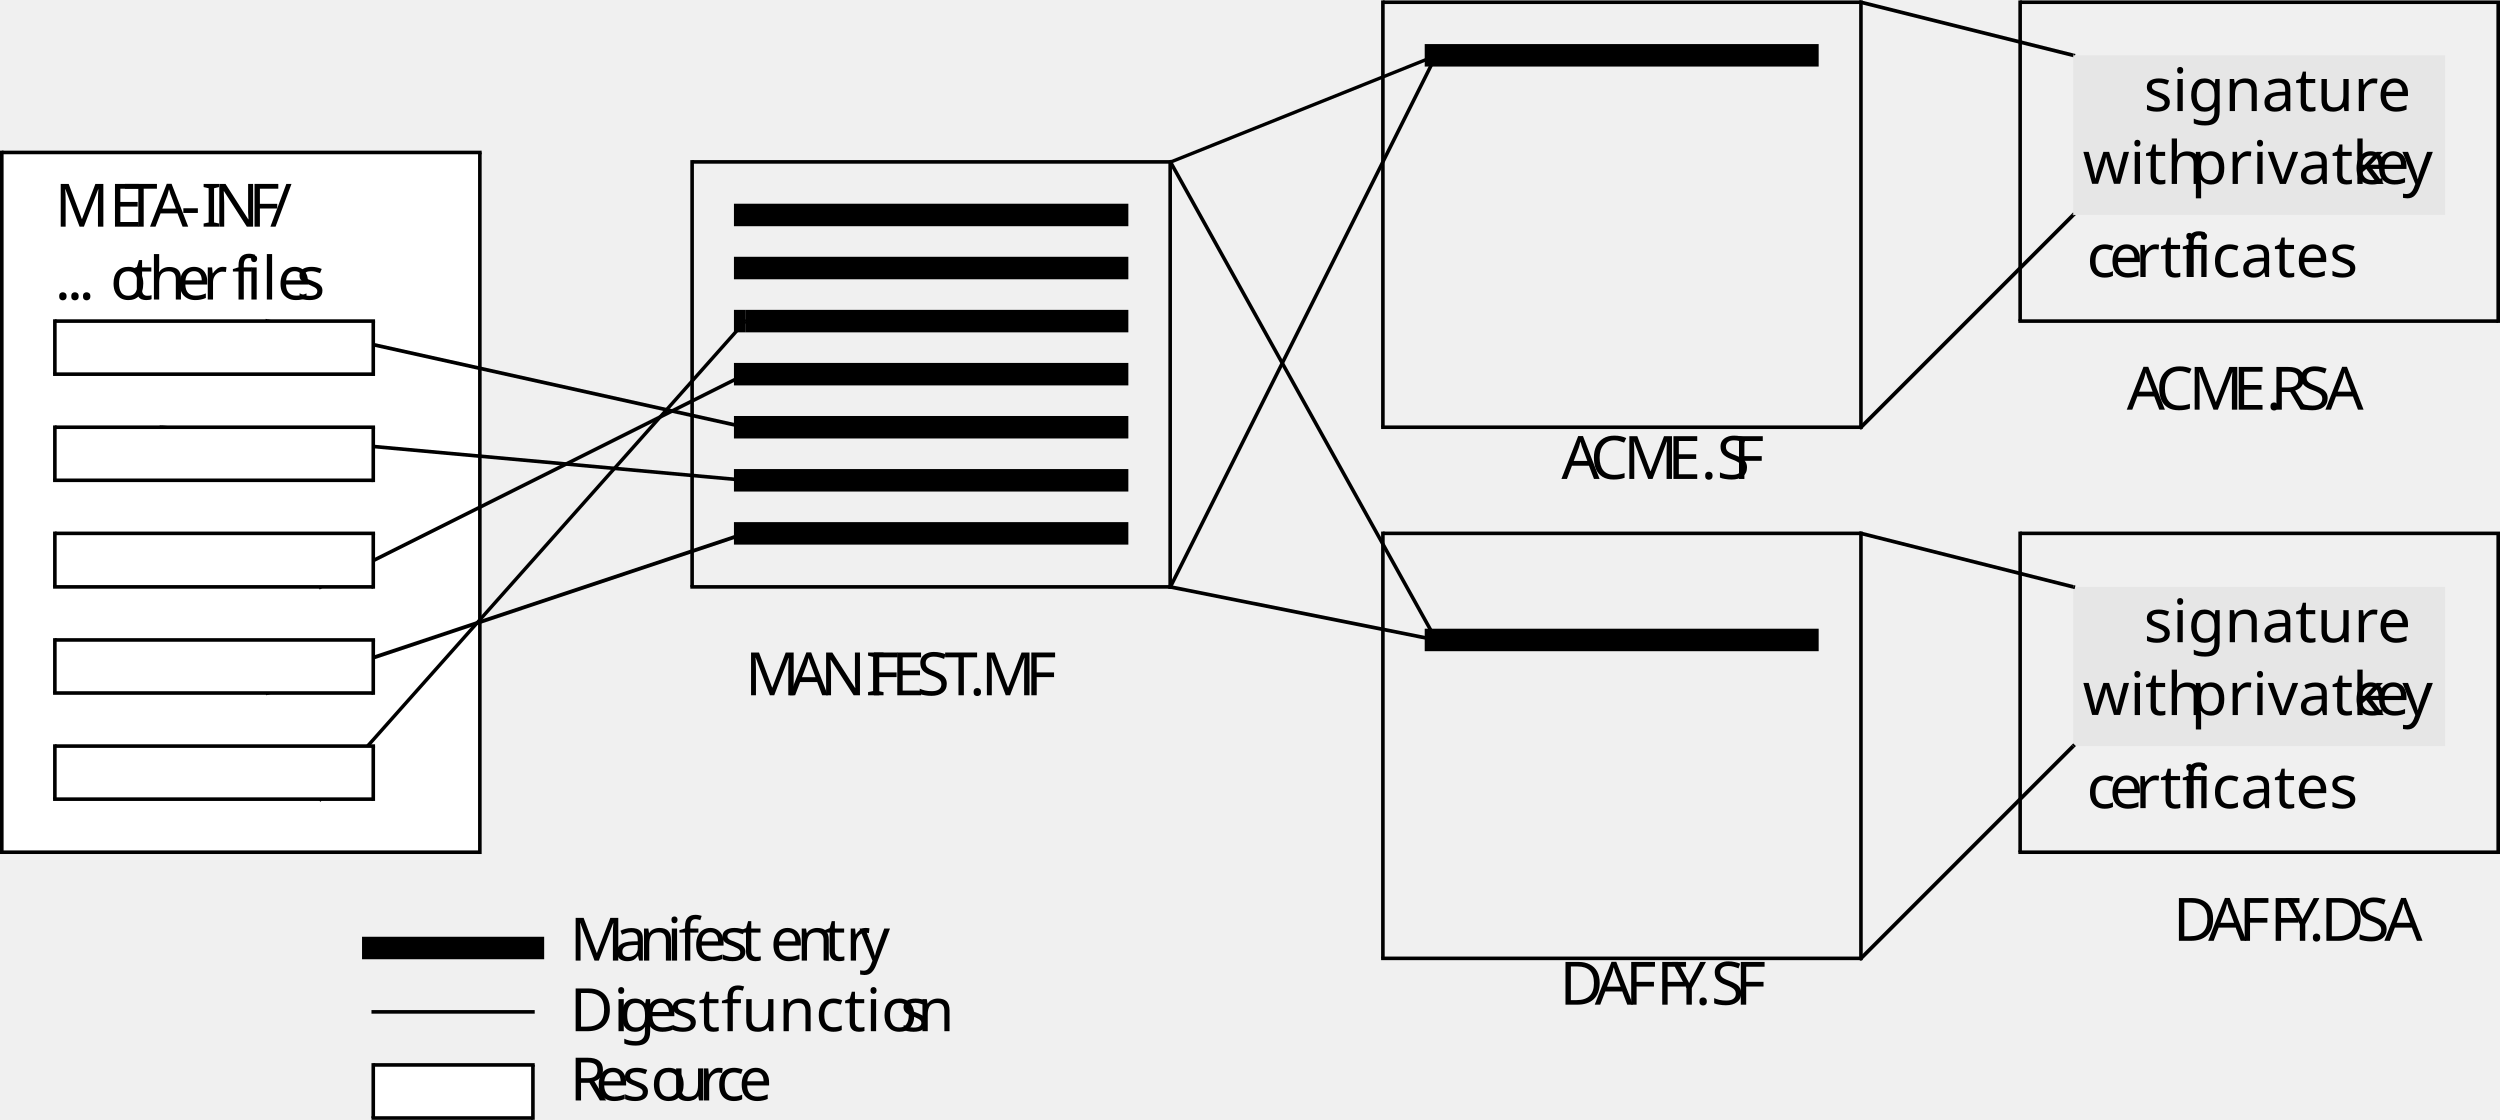
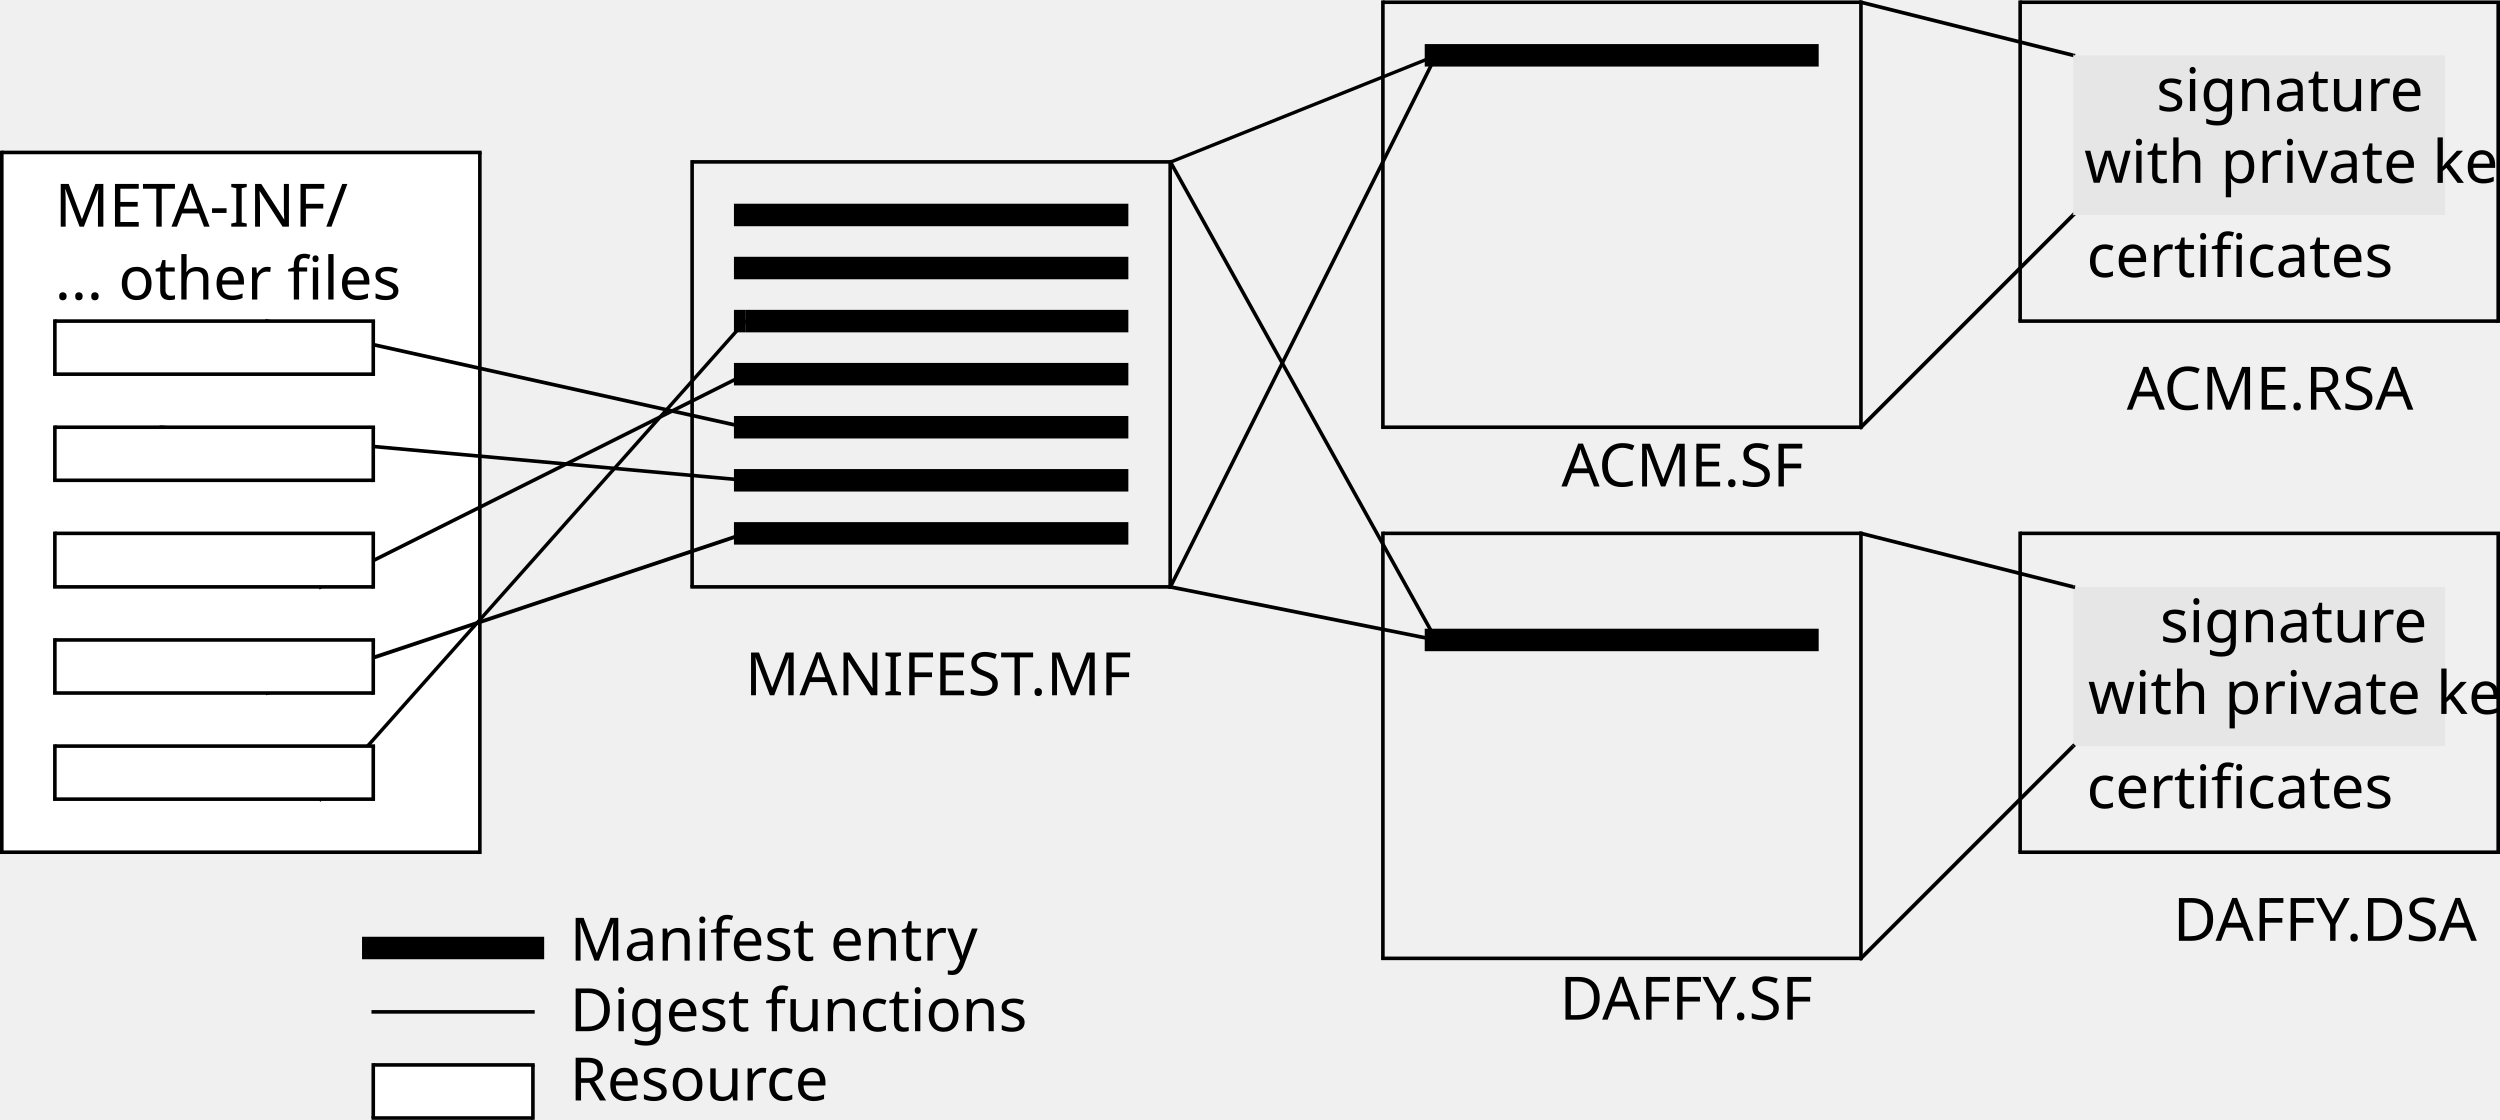
- <svg xmlns="http://www.w3.org/2000/svg" version="1.1" id="Layer_1" x="0px" y="0px" width="333.54px" height="149.399px" viewBox="0 0 333.54 149.399" style="enable-background:new 0 0 333.54 149.399;" xml:space="preserve">
-   <rect x="0.24" y="20.34" style="fill:#FFFFFF;" width="63.78" height="93.36" />
+ <svg xmlns="http://www.w3.org/2000/svg" version="1.1" id="Layer_1" x="0px" y="0px" width="333.54px" height="149.398px" viewBox="0 0 333.54 149.398" enable-background="new 0 0 333.54 149.398" xml:space="preserve">
+   <rect x="0.24" y="20.34" fill="#FFFFFF" width="63.78" height="93.36" />
  <rect x="0.24" y="20.1" width="64.02" height="0.48" />
  <rect x="63.78" y="20.34" width="0.48" height="93.6" />
  <rect y="113.46" width="64.02" height="0.479" />
-   <rect y="20.1" width="0.48" height="93.601" />
-   <text transform="matrix(1 0 0 1 7.3198 30.2402)">
-     <tspan x="0" y="0" style="font-family:'ProductusBook'; font-size:7.98;">ME</tspan>
-     <tspan x="9.272" y="0" style="font-family:'ProductusBook'; font-size:7.98;">T</tspan>
-     <tspan x="12.696" y="0" style="font-family:'ProductusBook'; font-size:7.98;">A</tspan>
-     <tspan x="16.83" y="0" style="font-family:'ProductusBook'; font-size:7.98;">-</tspan>
-     <tspan x="19.535" y="0" style="font-family:'ProductusBook'; font-size:7.98;">I</tspan>
-     <tspan x="21.155" y="0" style="font-family:'ProductusBook'; font-size:7.98;">N</tspan>
-     <tspan x="25.855" y="0" style="font-family:'ProductusBook'; font-size:7.98;">F</tspan>
-     <tspan x="28.68" y="0" style="font-family:'ProductusBook'; font-size:7.98;">/</tspan>
-   </text>
+   <rect y="20.1" width="0.48" height="93.602" />
+   <text transform="matrix(1 0 0 1 7.3198 30.2405)" font-family="'ProductusBook'" font-size="7.98">META-INF/</text>
  <rect x="92.34" y="21.359" width="64.02" height="0.48" />
  <rect x="155.88" y="21.6" width="0.48" height="56.94" />
  <rect x="92.1" y="78.06" width="64.02" height="0.48" />
  <rect x="92.1" y="21.359" width="0.48" height="56.94" />
-   <text transform="matrix(1 0 0 1 99.4199 92.7598)">
-     <tspan x="0" y="0" style="font-family:'ProductusBook'; font-size:7.98;">M</tspan>
-     <tspan x="5.929" y="0" style="font-family:'ProductusBook'; font-size:7.98;">A</tspan>
-     <tspan x="10.015" y="0" style="font-family:'ProductusBook'; font-size:7.98;">NI</tspan>
-     <tspan x="16.391" y="0" style="font-family:'ProductusBook'; font-size:7.98;">F</tspan>
-     <tspan x="19.511" y="0" style="font-family:'ProductusBook'; font-size:7.98;">E</tspan>
-     <tspan x="22.878" y="0" style="font-family:'ProductusBook'; font-size:7.98;">S</tspan>
-     <tspan x="26.597" y="0" style="font-family:'ProductusBook'; font-size:7.98;">T</tspan>
-     <tspan x="29.9" y="0" style="font-family:'ProductusBook'; font-size:7.98;">.</tspan>
-     <tspan x="31.465" y="0" style="font-family:'ProductusBook'; font-size:7.98;">M</tspan>
-     <tspan x="37.394" y="0" style="font-family:'ProductusBook'; font-size:7.98;">F</tspan>
-   </text>
-   <text transform="matrix(1 0 0 1 7.3193 39.96)">
-     <tspan x="0" y="0" style="font-family:'ProductusBook'; font-size:7.98;">.</tspan>
-     <tspan x="1.612" y="0" style="font-family:'ProductusBook'; font-size:7.98;">.</tspan>
-     <tspan x="3.176" y="0" style="font-family:'ProductusBook'; font-size:7.98;">. o</tspan>
-     <tspan x="10.198" y="0" style="font-family:'ProductusBook'; font-size:7.98;">t</tspan>
-     <tspan x="12.544" y="0" style="font-family:'ProductusBook'; font-size:7.98;">h</tspan>
-     <tspan x="16.239" y="0" style="font-family:'ProductusBook'; font-size:7.98;">e</tspan>
-     <tspan x="19.726" y="0" style="font-family:'ProductusBook'; font-size:7.98;">r</tspan>
-     <tspan x="22.008" y="0" style="font-family:'ProductusBook'; font-size:7.98;"> </tspan>
-     <tspan x="23.628" y="0" style="font-family:'ProductusBook'; font-size:7.98;">f</tspan>
-     <tspan x="25.551" y="0" style="font-family:'ProductusBook'; font-size:7.98;">ile</tspan>
-     <tspan x="32.23" y="0" style="font-family:'ProductusBook'; font-size:7.98;">s</tspan>
-   </text>
+   <text transform="matrix(1 0 0 1 99.4199 92.76)" font-family="'ProductusBook'" font-size="7.98">MANIFEST.MF</text>
+   <text transform="matrix(1 0 0 1 7.3193 39.9602)" font-family="'ProductusBook'" font-size="7.98">... other files</text>
  <polyline points="42.54,106.5 42.42,106.68 42.78,106.979 42.9,106.8 " />
  <polyline points="99.24,42.72 99.36,42.54 99.72,42.84 99.6,43.02 " />
  <polyline points="42.54,106.5 42.9,106.8 99.6,43.02 99.24,42.72 " />
  <polyline points="99.42,64.32 99.66,64.32 99.72,63.84 99.48,63.84 " />
  <polyline points="21.48,57.24 21.24,57.24 21.3,56.76 21.54,56.76 " />
  <polyline points="99.42,64.32 99.48,63.84 21.54,56.76 21.48,57.24 " />
  <rect x="97.92" y="34.26" width="52.62" height="3" />
  <rect x="97.92" y="48.42" width="52.62" height="3" />
  <rect x="97.92" y="55.5" width="52.62" height="3" />
  <rect x="97.92" y="27.18" width="52.62" height="3" />
  <rect x="97.92" y="62.58" width="52.62" height="3" />
  <rect x="97.92" y="41.34" width="1.5" height="3" />
  <rect x="99.42" y="41.34" width="51.12" height="3" />
  <polyline points="99.36,57.24 99.6,57.3 99.72,56.82 99.48,56.76 " />
  <polyline points="35.58,43.08 35.34,43.02 35.46,42.54 35.7,42.6 " />
  <polyline points="99.36,57.24 99.48,56.76 35.7,42.6 35.58,43.08 " />
  <polyline points="99.54,50.16 99.72,50.04 99.48,49.62 99.3,49.74 " />
  <polyline points="42.84,78.54 42.66,78.66 42.42,78.24 42.6,78.12 " />
  <polyline points="99.54,50.16 99.3,49.74 42.6,78.12 42.84,78.54 " />
  <rect x="97.92" y="69.66" width="52.62" height="3" />
  <polyline points="99.54,71.399 99.78,71.34 99.6,70.859 99.36,70.92 " />
-   <polyline points="35.76,92.7 35.52,92.76 35.34,92.28 35.58,92.22 " />
+   <polyline points="35.76,92.7 35.52,92.76 35.34,92.281 35.58,92.22 " />
  <polyline points="99.54,71.399 99.36,70.92 35.58,92.22 35.76,92.7 " />
  <rect x="184.5" y="0.06" width="64.02" height="0.48" />
  <rect x="248.04" y="0.3" width="0.479" height="56.94" />
  <rect x="184.26" y="56.76" width="64.021" height="0.48" />
  <rect x="184.26" y="0.06" width="0.48" height="56.94" />
-   <rect x="190.08" y="5.88" width="52.56" height="3" />
+   <rect x="190.081" y="5.88" width="52.56" height="3" />
  <rect x="184.5" y="70.92" width="64.02" height="0.479" />
-   <rect x="248.04" y="71.16" width="0.479" height="56.939" />
+   <rect x="248.04" y="71.16" width="0.479" height="56.938" />
  <rect x="184.26" y="127.62" width="64.021" height="0.479" />
-   <rect x="184.26" y="70.92" width="0.48" height="56.939" />
-   <rect x="190.08" y="83.88" width="52.56" height="3" />
-   <text transform="matrix(1 0 0 1 208.3193 63.9004)">
-     <tspan x="0" y="0" style="font-family:'ProductusBook'; font-size:7.98;">A</tspan>
-     <tspan x="3.847" y="0" style="font-family:'ProductusBook'; font-size:7.98;">C</tspan>
-     <tspan x="8.283" y="0" style="font-family:'ProductusBook'; font-size:7.98;">M</tspan>
-     <tspan x="14.164" y="0" style="font-family:'ProductusBook'; font-size:7.98;">E.S</tspan>
-     <tspan x="22.91" y="0" style="font-family:'ProductusBook'; font-size:7.98;">F</tspan>
-   </text>
-   <text transform="matrix(1 0 0 1 208.0791 134.04)">
-     <tspan x="0" y="0" style="font-family:'ProductusBook'; font-size:7.98;">D</tspan>
-     <tspan x="4.685" y="0" style="font-family:'ProductusBook'; font-size:7.98;">A</tspan>
-     <tspan x="8.77" y="0" style="font-family:'ProductusBook'; font-size:7.98;">FF</tspan>
-     <tspan x="15.01" y="0" style="font-family:'ProductusBook'; font-size:7.98;">Y</tspan>
-     <tspan x="18.074" y="0" style="font-family:'ProductusBook'; font-size:7.98;">.S</tspan>
-     <tspan x="23.389" y="0" style="font-family:'ProductusBook'; font-size:7.98;">F</tspan>
-   </text>
+   <rect x="184.26" y="70.92" width="0.48" height="56.938" />
+   <rect x="190.081" y="83.88" width="52.56" height="3" />
+   <text transform="matrix(1 0 0 1 208.3188 64.9006)" font-family="'ProductusBook'" font-size="7.98">ACME.SF</text>
+   <text transform="matrix(1 0 0 1 208.0786 136.0403)" font-family="'ProductusBook'" font-size="7.98">DAFFY.SF</text>
  <rect x="49.56" y="134.76" width="21.78" height="0.48" />
-   <text transform="matrix(1 0 0 1 76.02 137.5801)">
-     <tspan x="0" y="0" style="font-family:'ProductusBook'; font-size:7.98;">Di</tspan>
-     <tspan x="6.488" y="0" style="font-family:'ProductusBook'; font-size:7.98;">g</tspan>
-     <tspan x="9.855" y="0" style="font-family:'ProductusBook'; font-size:7.98;">e</tspan>
-     <tspan x="13.342" y="0" style="font-family:'ProductusBook'; font-size:7.98;">st</tspan>
-     <tspan x="18.553" y="0" style="font-family:'ProductusBook'; font-size:7.98;"> </tspan>
-     <tspan x="20.173" y="0" style="font-family:'ProductusBook'; font-size:7.98;">function</tspan>
-     <tspan x="44.121" y="0" style="font-family:'ProductusBook'; font-size:7.98;">s</tspan>
-   </text>
+   <text transform="matrix(1 0 0 1 76.02 137.5803)" font-family="'ProductusBook'" font-size="7.98">Digest functions</text>
  <rect x="48.3" y="124.979" width="24.3" height="3" />
-   <text transform="matrix(1 0 0 1 76.02 128.1602)">
-     <tspan x="0" y="0" style="font-family:'ProductusBook'; font-size:7.98;">M</tspan>
-     <tspan x="5.921" y="0" style="font-family:'ProductusBook'; font-size:7.98;">a</tspan>
-     <tspan x="9.225" y="0" style="font-family:'ProductusBook'; font-size:7.98;">n</tspan>
-     <tspan x="12.936" y="0" style="font-family:'ProductusBook'; font-size:7.98;">i</tspan>
-     <tspan x="14.5" y="0" style="font-family:'ProductusBook'; font-size:7.98;">f</tspan>
-     <tspan x="16.422" y="0" style="font-family:'ProductusBook'; font-size:7.98;">e</tspan>
-     <tspan x="19.958" y="0" style="font-family:'ProductusBook'; font-size:7.98;">s</tspan>
-     <tspan x="22.774" y="0" style="font-family:'ProductusBook'; font-size:7.98;">t</tspan>
-     <tspan x="25.168" y="0" style="font-family:'ProductusBook'; font-size:7.98;"> </tspan>
-     <tspan x="26.732" y="0" style="font-family:'ProductusBook'; font-size:7.98;">e</tspan>
-     <tspan x="30.268" y="0" style="font-family:'ProductusBook'; font-size:7.98;">n</tspan>
-     <tspan x="33.93" y="0" style="font-family:'ProductusBook'; font-size:7.98;">tr</tspan>
-     <tspan x="38.639" y="0" style="font-family:'ProductusBook'; font-size:7.98;">y</tspan>
-   </text>
+   <text transform="matrix(1 0 0 1 76.02 128.1604)" font-family="'ProductusBook'" font-size="7.98">Manifest entry</text>
  <rect x="269.52" y="0.06" width="64.021" height="0.48" />
-   <rect x="333.06" y="0.3" width="0.48" height="42.78" />
+   <rect x="333.059" y="0.3" width="0.48" height="42.78" />
  <rect x="269.28" y="42.6" width="64.02" height="0.48" />
  <rect x="269.28" y="0.06" width="0.479" height="42.78" />
-   <polyline points="276.54,7.62 276.78,7.68 276.899,7.2 276.66,7.14 " />
+   <polyline points="276.54,7.62 276.78,7.68 276.899,7.2 276.661,7.14 " />
  <polyline points="248.22,0.54 247.979,0.479 248.1,0 248.34,0.06 " />
-   <polyline points="276.54,7.62 276.66,7.14 248.34,0.06 248.22,0.54 " />
-   <polyline points="276.78,28.859 276.96,28.68 276.6,28.32 276.42,28.5 " />
-   <polyline points="248.46,57.18 248.28,57.359 247.92,57 248.1,56.82 " />
-   <polyline points="276.78,28.859 276.42,28.5 248.1,56.82 248.46,57.18 " />
-   <rect x="276.6" y="7.38" style="fill:#E6E6E6;" width="49.62" height="21.3" />
-   <text transform="matrix(1 0 0 1 278.3994 36.96)">
-     <tspan x="0" y="0" style="font-family:'ProductusBook'; font-size:7.98;">c</tspan>
-     <tspan x="3" y="0" style="font-family:'ProductusBook'; font-size:7.98;">e</tspan>
-     <tspan x="6.487" y="0" style="font-family:'ProductusBook'; font-size:7.98;">rti</tspan>
-     <tspan x="12.696" y="0" style="font-family:'ProductusBook'; font-size:7.98;">f</tspan>
-     <tspan x="14.619" y="0" style="font-family:'ProductusBook'; font-size:7.98;">icates</tspan>
-   </text>
-   <text transform="matrix(1 0 0 1 286.0195 14.8203)" style="font-family:'ProductusBook'; font-size:7.98;">signature</text>
-   <text transform="matrix(1 0 0 1 277.8594 24.54)">
-     <tspan x="0" y="0" style="font-family:'ProductusBook'; font-size:7.98;">with</tspan>
-     <tspan x="12.808" y="0" style="font-family:'ProductusBook'; font-size:7.98;"> </tspan>
-     <tspan x="14.428" y="0" style="font-family:'ProductusBook'; font-size:7.98;">private</tspan>
-     <tspan x="34.417" y="0" style="font-family:'ProductusBook'; font-size:7.98;"> </tspan>
-     <tspan x="35.981" y="0" style="font-family:'ProductusBook'; font-size:7.98;">k</tspan>
-     <tspan x="39.109" y="0" style="font-family:'ProductusBook'; font-size:7.98;">e</tspan>
-     <tspan x="42.645" y="0" style="font-family:'ProductusBook'; font-size:7.98;">y</tspan>
+   <polyline points="276.54,7.62 276.661,7.14 248.34,0.06 248.22,0.54 " />
+   <polyline points="276.78,28.859 276.959,28.68 276.6,28.32 276.42,28.5 " />
+   <polyline points="248.459,57.18 248.28,57.359 247.92,57 248.1,56.82 " />
+   <polyline points="276.78,28.859 276.42,28.5 248.1,56.82 248.459,57.18 " />
+   <rect x="276.6" y="7.38" fill="#E6E6E6" width="49.619" height="21.3" />
+   <text transform="matrix(1 0 0 1 278.3989 36.9602)" font-family="'ProductusBook'" font-size="7.98">certificates</text>
+   <text transform="matrix(1 0 0 1 287.6812 14.8206)" enable-background="new    ">
+     <tspan x="0" y="0" font-family="'ProductusBook'" font-size="7.98">signature</tspan>
+     <tspan x="-9.612" y="9.576" font-family="'ProductusBook'" font-size="7.98">with private key</tspan>
  </text>
  <rect x="269.52" y="70.92" width="64.021" height="0.479" />
-   <rect x="333.06" y="71.16" width="0.48" height="42.779" />
+   <rect x="333.059" y="71.16" width="0.48" height="42.778" />
  <rect x="269.28" y="113.46" width="64.02" height="0.479" />
  <rect x="269.28" y="70.92" width="0.479" height="42.78" />
-   <rect x="276.6" y="78.3" style="fill:#E6E6E6;" width="49.62" height="21.24" />
-   <text transform="matrix(1 0 0 1 278.3994 107.8203)">
-     <tspan x="0" y="0" style="font-family:'ProductusBook'; font-size:7.98;">c</tspan>
-     <tspan x="3" y="0" style="font-family:'ProductusBook'; font-size:7.98;">e</tspan>
-     <tspan x="6.487" y="0" style="font-family:'ProductusBook'; font-size:7.98;">rti</tspan>
-     <tspan x="12.696" y="0" style="font-family:'ProductusBook'; font-size:7.98;">f</tspan>
-     <tspan x="14.619" y="0" style="font-family:'ProductusBook'; font-size:7.98;">icates</tspan>
-   </text>
-   <text transform="matrix(1 0 0 1 286.0195 85.6807)" style="font-family:'ProductusBook'; font-size:7.98;">signature</text>
-   <text transform="matrix(1 0 0 1 277.8594 95.3994)">
-     <tspan x="0" y="0" style="font-family:'ProductusBook'; font-size:7.98;">with</tspan>
-     <tspan x="12.808" y="0" style="font-family:'ProductusBook'; font-size:7.98;"> </tspan>
-     <tspan x="14.428" y="0" style="font-family:'ProductusBook'; font-size:7.98;">private</tspan>
-     <tspan x="34.417" y="0" style="font-family:'ProductusBook'; font-size:7.98;"> </tspan>
-     <tspan x="35.981" y="0" style="font-family:'ProductusBook'; font-size:7.98;">k</tspan>
-     <tspan x="39.109" y="0" style="font-family:'ProductusBook'; font-size:7.98;">e</tspan>
-     <tspan x="42.645" y="0" style="font-family:'ProductusBook'; font-size:7.98;">y</tspan>
-   </text>
-   <polyline points="276.54,78.54 276.78,78.6 276.899,78.12 276.66,78.06 " />
+   <rect x="276.6" y="78.3" fill="#E6E6E6" width="49.619" height="21.24" />
+   <text transform="matrix(1 0 0 1 278.3989 107.8206)" font-family="'ProductusBook'" font-size="7.98">certificates</text>
+   <polyline points="276.54,78.54 276.78,78.6 276.899,78.12 276.661,78.06 " />
  <polyline points="248.22,71.399 247.979,71.34 248.1,70.859 248.34,70.92 " />
-   <polyline points="276.54,78.54 276.66,78.06 248.34,70.92 248.22,71.399 " />
-   <polyline points="276.78,99.72 276.96,99.54 276.6,99.18 276.42,99.359 " />
-   <polyline points="248.46,128.04 248.28,128.22 247.92,127.859 248.1,127.68 " />
-   <polyline points="276.78,99.72 276.42,99.359 248.1,127.68 248.46,128.04 " />
-   <text transform="matrix(1 0 0 1 283.7402 54.6602)">
-     <tspan x="0" y="0" style="font-family:'ProductusBook'; font-size:7.98;">A</tspan>
-     <tspan x="3.847" y="0" style="font-family:'ProductusBook'; font-size:7.98;">C</tspan>
-     <tspan x="8.283" y="0" style="font-family:'ProductusBook'; font-size:7.98;">M</tspan>
-     <tspan x="14.164" y="0" style="font-family:'ProductusBook'; font-size:7.98;">E.</tspan>
-     <tspan x="19.191" y="0" style="font-family:'ProductusBook'; font-size:7.98;">R</tspan>
-     <tspan x="22.791" y="0" style="font-family:'ProductusBook'; font-size:7.98;">S</tspan>
-     <tspan x="26.509" y="0" style="font-family:'ProductusBook'; font-size:7.98;">A</tspan>
-   </text>
-   <text transform="matrix(1 0 0 1 289.9199 125.5195)">
-     <tspan x="0" y="0" style="font-family:'ProductusBook'; font-size:7.98;">D</tspan>
-     <tspan x="4.685" y="0" style="font-family:'ProductusBook'; font-size:7.98;">A</tspan>
-     <tspan x="8.77" y="0" style="font-family:'ProductusBook'; font-size:7.98;">FF</tspan>
-     <tspan x="15.01" y="0" style="font-family:'ProductusBook'; font-size:7.98;">Y</tspan>
-     <tspan x="18.074" y="0" style="font-family:'ProductusBook'; font-size:7.98;">.</tspan>
-     <tspan x="19.679" y="0" style="font-family:'ProductusBook'; font-size:7.98;">D</tspan>
-     <tspan x="24.482" y="0" style="font-family:'ProductusBook'; font-size:7.98;">S</tspan>
-     <tspan x="28.193" y="0" style="font-family:'ProductusBook'; font-size:7.98;">A</tspan>
-   </text>
+   <polyline points="276.54,78.54 276.661,78.06 248.34,70.92 248.22,71.399 " />
+   <polyline points="276.78,99.72 276.959,99.54 276.6,99.18 276.42,99.359 " />
+   <polyline points="248.459,128.04 248.28,128.22 247.92,127.859 248.1,127.68 " />
+   <polyline points="276.78,99.72 276.42,99.359 248.1,127.68 248.459,128.04 " />
+   <text transform="matrix(1 0 0 1 283.7407 54.6604)" font-family="'ProductusBook'" font-size="7.98">ACME.RSA</text>
+   <text transform="matrix(1 0 0 1 289.9204 125.5198)" font-family="'ProductusBook'" font-size="7.98">DAFFY.DSA</text>
  <polyline points="156.06,21.42 155.88,21.479 156.06,21.899 156.24,21.84 " />
-   <polyline points="191.52,7.2 191.7,7.14 191.88,7.56 191.7,7.62 " />
+   <polyline points="191.52,7.2 191.7,7.14 191.879,7.56 191.7,7.62 " />
  <polyline points="156.06,21.42 156.24,21.84 191.7,7.62 191.52,7.2 " />
  <polyline points="191.819,7.5 191.939,7.32 191.52,7.08 191.399,7.26 " />
  <polyline points="156.36,78.42 156.24,78.6 155.82,78.359 155.94,78.18 " />
  <polyline points="191.819,7.5 191.399,7.26 155.94,78.18 156.36,78.42 " />
  <polyline points="156.36,21.479 156.24,21.3 155.82,21.54 155.94,21.72 " />
  <polyline points="191.819,85.26 191.939,85.439 191.52,85.68 191.399,85.5 " />
  <polyline points="156.36,21.479 155.94,21.72 191.399,85.5 191.819,85.26 " />
-   <polyline points="191.52,85.62 191.76,85.68 191.88,85.2 191.64,85.14 " />
+   <polyline points="191.52,85.62 191.76,85.68 191.879,85.2 191.64,85.14 " />
  <polyline points="156.06,78.54 155.82,78.479 155.94,78 156.18,78.06 " />
  <polyline points="191.52,85.62 191.64,85.14 156.18,78.06 156.06,78.54 " />
-   <rect x="7.32" y="42.84" style="fill:#FFFFFF;" width="42.48" height="7.08" />
+   <rect x="7.32" y="42.84" fill="#FFFFFF" width="42.48" height="7.08" />
  <rect x="7.32" y="42.6" width="42.72" height="0.48" />
  <rect x="49.56" y="42.84" width="0.48" height="7.32" />
  <rect x="7.08" y="49.68" width="42.72" height="0.48" />
  <rect x="7.08" y="42.6" width="0.48" height="7.32" />
-   <rect x="7.32" y="57" style="fill:#FFFFFF;" width="42.48" height="7.08" />
+   <rect x="7.32" y="57" fill="#FFFFFF" width="42.48" height="7.08" />
  <rect x="7.32" y="56.76" width="42.72" height="0.48" />
-   <rect x="49.56" y="57" width="0.48" height="7.32" />
-   <rect x="7.08" y="63.84" width="42.72" height="0.48" />
+   <rect x="49.56" y="57" width="0.48" height="7.319" />
+   <rect x="7.08" y="63.84" width="42.72" height="0.479" />
  <rect x="7.08" y="56.76" width="0.48" height="7.32" />
-   <rect x="7.32" y="71.16" style="fill:#FFFFFF;" width="42.48" height="7.14" />
+   <rect x="7.32" y="71.16" fill="#FFFFFF" width="42.48" height="7.14" />
  <rect x="7.32" y="70.92" width="42.72" height="0.479" />
  <rect x="49.56" y="71.16" width="0.48" height="7.38" />
  <rect x="7.08" y="78.06" width="42.72" height="0.48" />
  <rect x="7.08" y="70.92" width="0.48" height="7.38" />
-   <rect x="7.32" y="85.38" style="fill:#FFFFFF;" width="42.48" height="7.08" />
+   <rect x="7.32" y="85.38" fill="#FFFFFF" width="42.48" height="7.08" />
  <rect x="7.32" y="85.14" width="42.72" height="0.48" />
  <rect x="49.56" y="85.38" width="0.48" height="7.32" />
  <rect x="7.08" y="92.22" width="42.72" height="0.48" />
  <rect x="7.08" y="85.14" width="0.48" height="7.32" />
-   <rect x="7.32" y="99.54" style="fill:#FFFFFF;" width="42.48" height="7.08" />
+   <rect x="7.32" y="99.54" fill="#FFFFFF" width="42.48" height="7.08" />
  <rect x="7.32" y="99.3" width="42.72" height="0.48" />
-   <rect x="49.56" y="99.54" width="0.48" height="7.319" />
+   <rect x="49.56" y="99.54" width="0.48" height="7.318" />
  <rect x="7.08" y="106.38" width="42.72" height="0.479" />
  <rect x="7.08" y="99.3" width="0.48" height="7.32" />
-   <rect x="49.8" y="142.08" style="fill:#FFFFFF;" width="21.3" height="7.08" />
-   <rect x="49.8" y="141.84" width="21.54" height="0.48" />
-   <rect x="70.86" y="142.08" width="0.48" height="7.319" />
+   <rect x="49.8" y="142.08" fill="#FFFFFF" width="21.3" height="7.08" />
+   <rect x="49.8" y="141.84" width="21.54" height="0.479" />
+   <rect x="70.86" y="142.08" width="0.48" height="7.318" />
  <rect x="49.56" y="148.92" width="21.54" height="0.479" />
  <rect x="49.56" y="141.84" width="0.48" height="7.32" />
-   <text transform="matrix(1 0 0 1 76.02 146.8203)">
-     <tspan x="0" y="0" style="font-family:'ProductusBook'; font-size:7.98;">R</tspan>
-     <tspan x="3.423" y="0" style="font-family:'ProductusBook'; font-size:7.98;">e</tspan>
-     <tspan x="6.958" y="0" style="font-family:'ProductusBook'; font-size:7.98;">so</tspan>
-     <tspan x="13.558" y="0" style="font-family:'ProductusBook'; font-size:7.98;">u</tspan>
-     <tspan x="17.221" y="0" style="font-family:'ProductusBook'; font-size:7.98;">r</tspan>
-     <tspan x="19.495" y="0" style="font-family:'ProductusBook'; font-size:7.98;">c</tspan>
-     <tspan x="22.496" y="0" style="font-family:'ProductusBook'; font-size:7.98;">e</tspan>
+   <text transform="matrix(1 0 0 1 76.02 146.8206)" font-family="'ProductusBook'" font-size="7.98">Resource</text>
+   <text transform="matrix(1 0 0 1 288.1812 85.6799)" enable-background="new    ">
+     <tspan x="0" y="0" font-family="'ProductusBook'" font-size="7.98">signature</tspan>
+     <tspan x="-9.612" y="9.576" font-family="'ProductusBook'" font-size="7.98">with private key</tspan>
  </text>
</svg>
